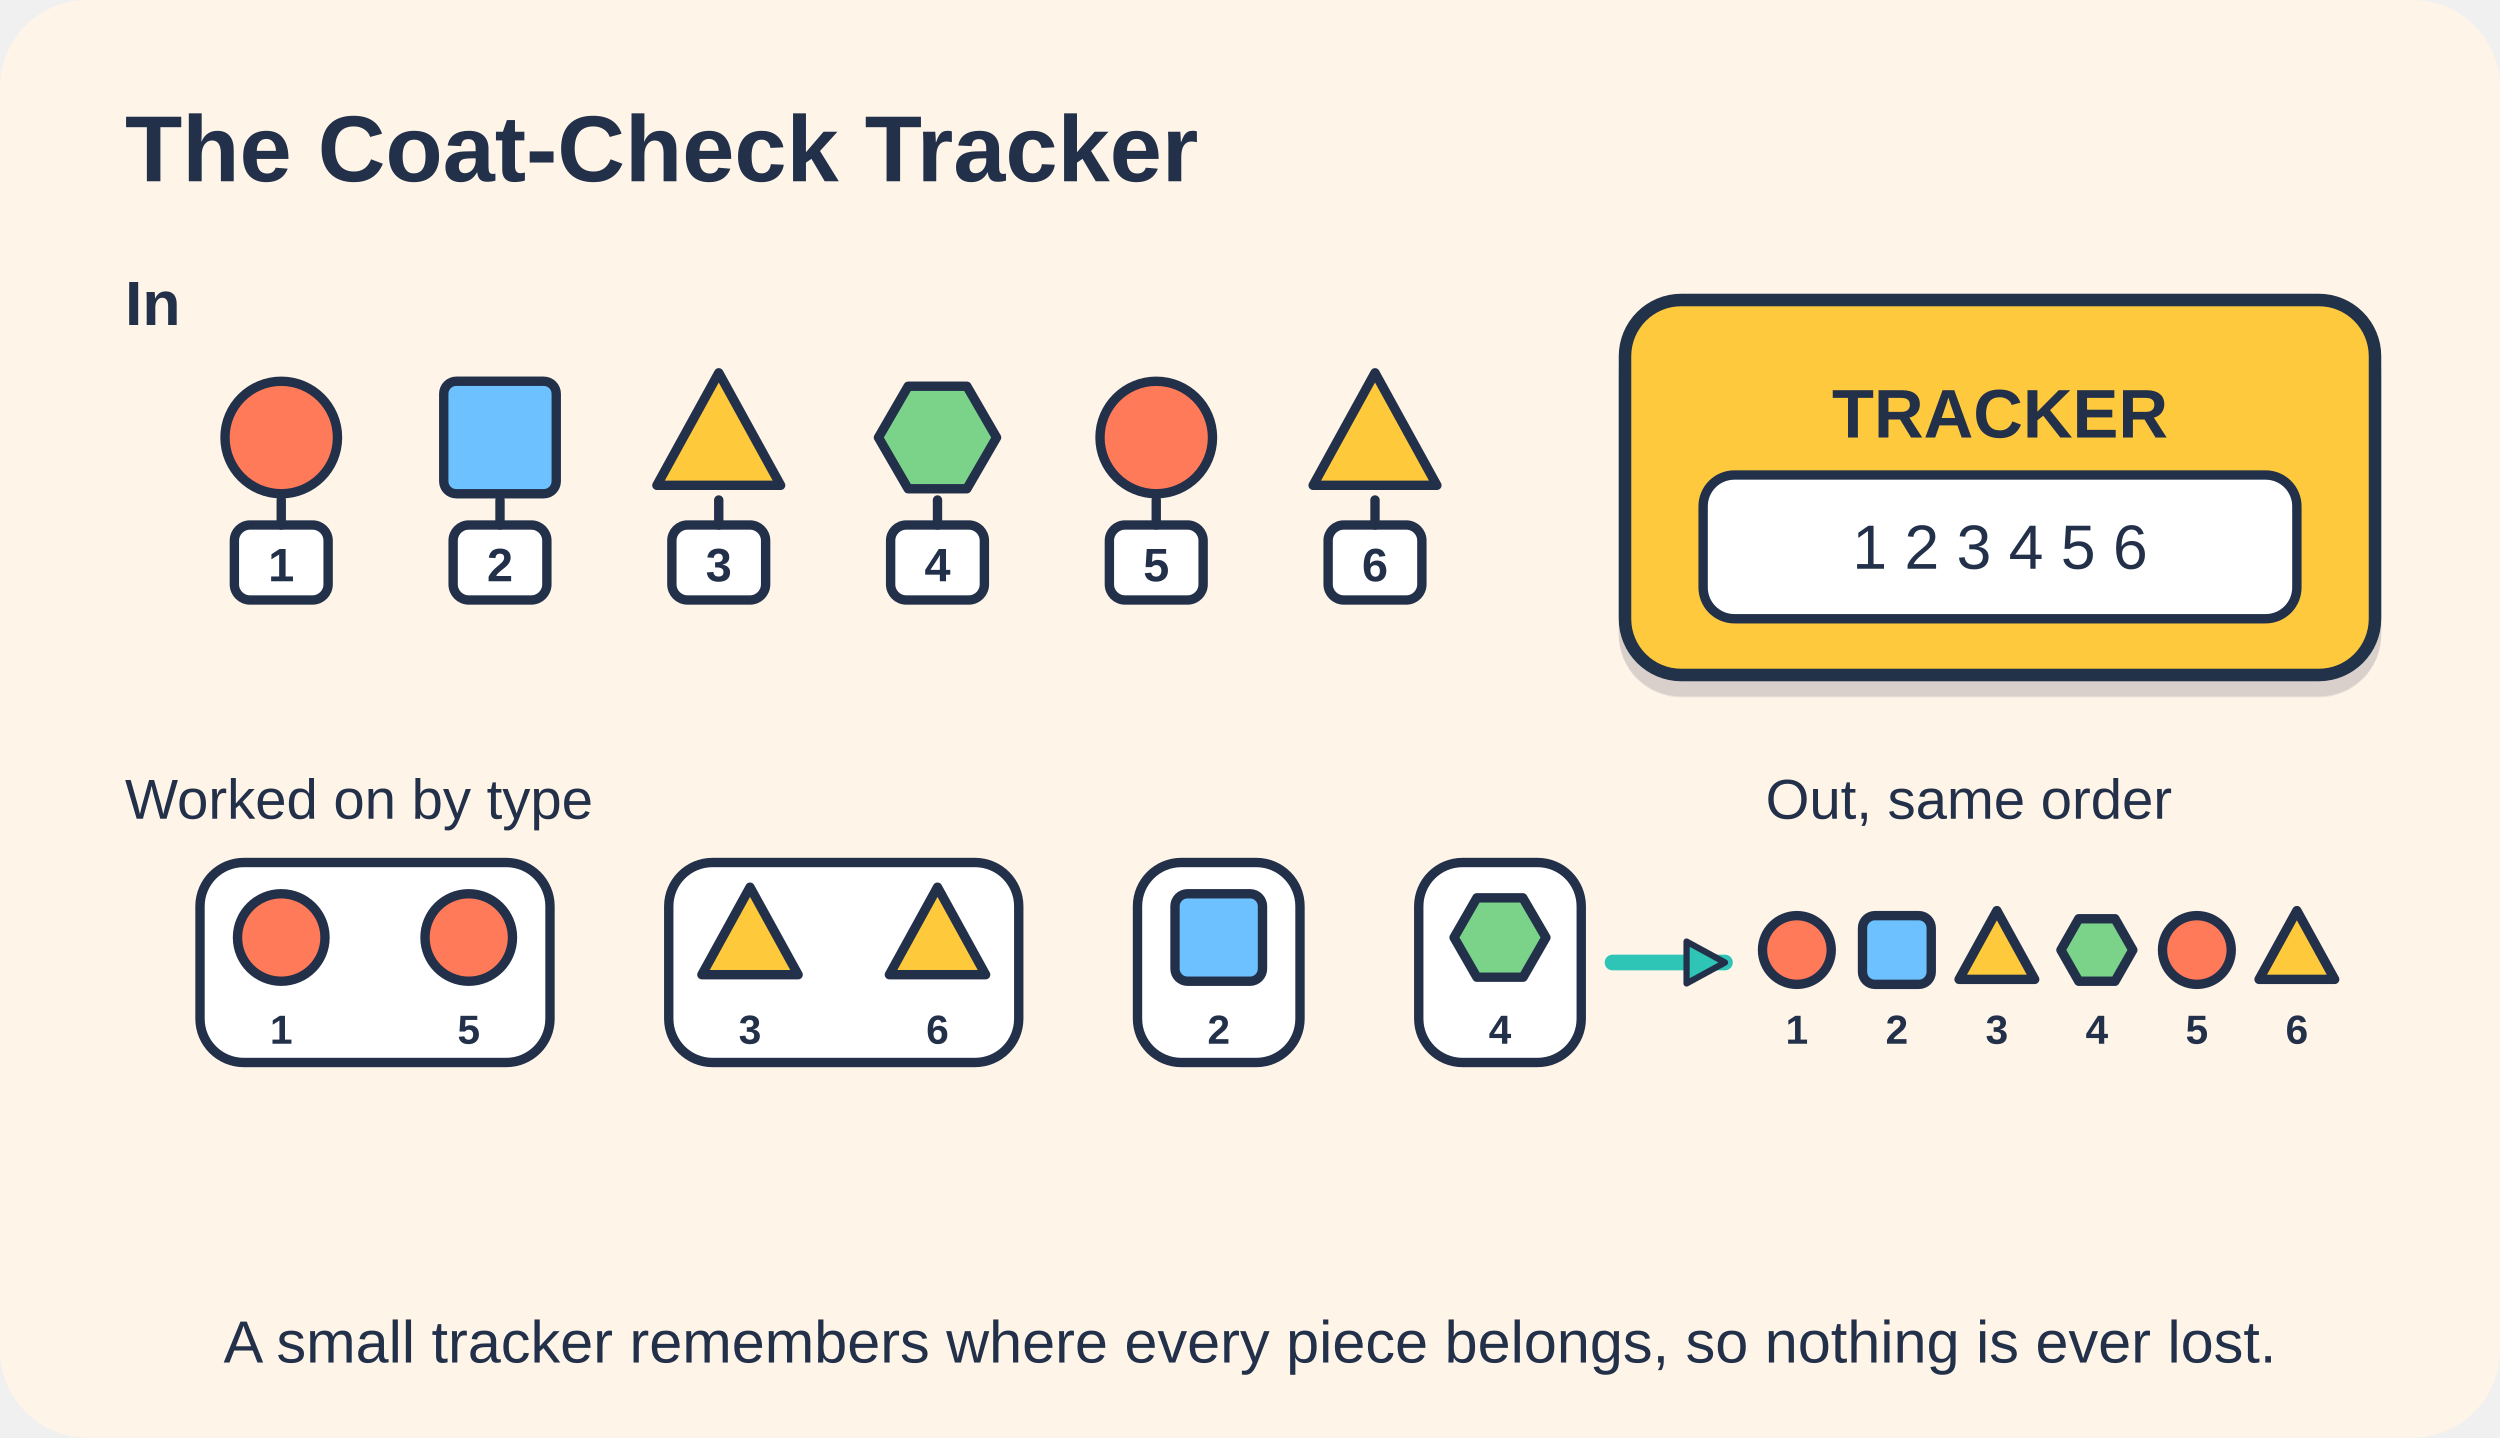
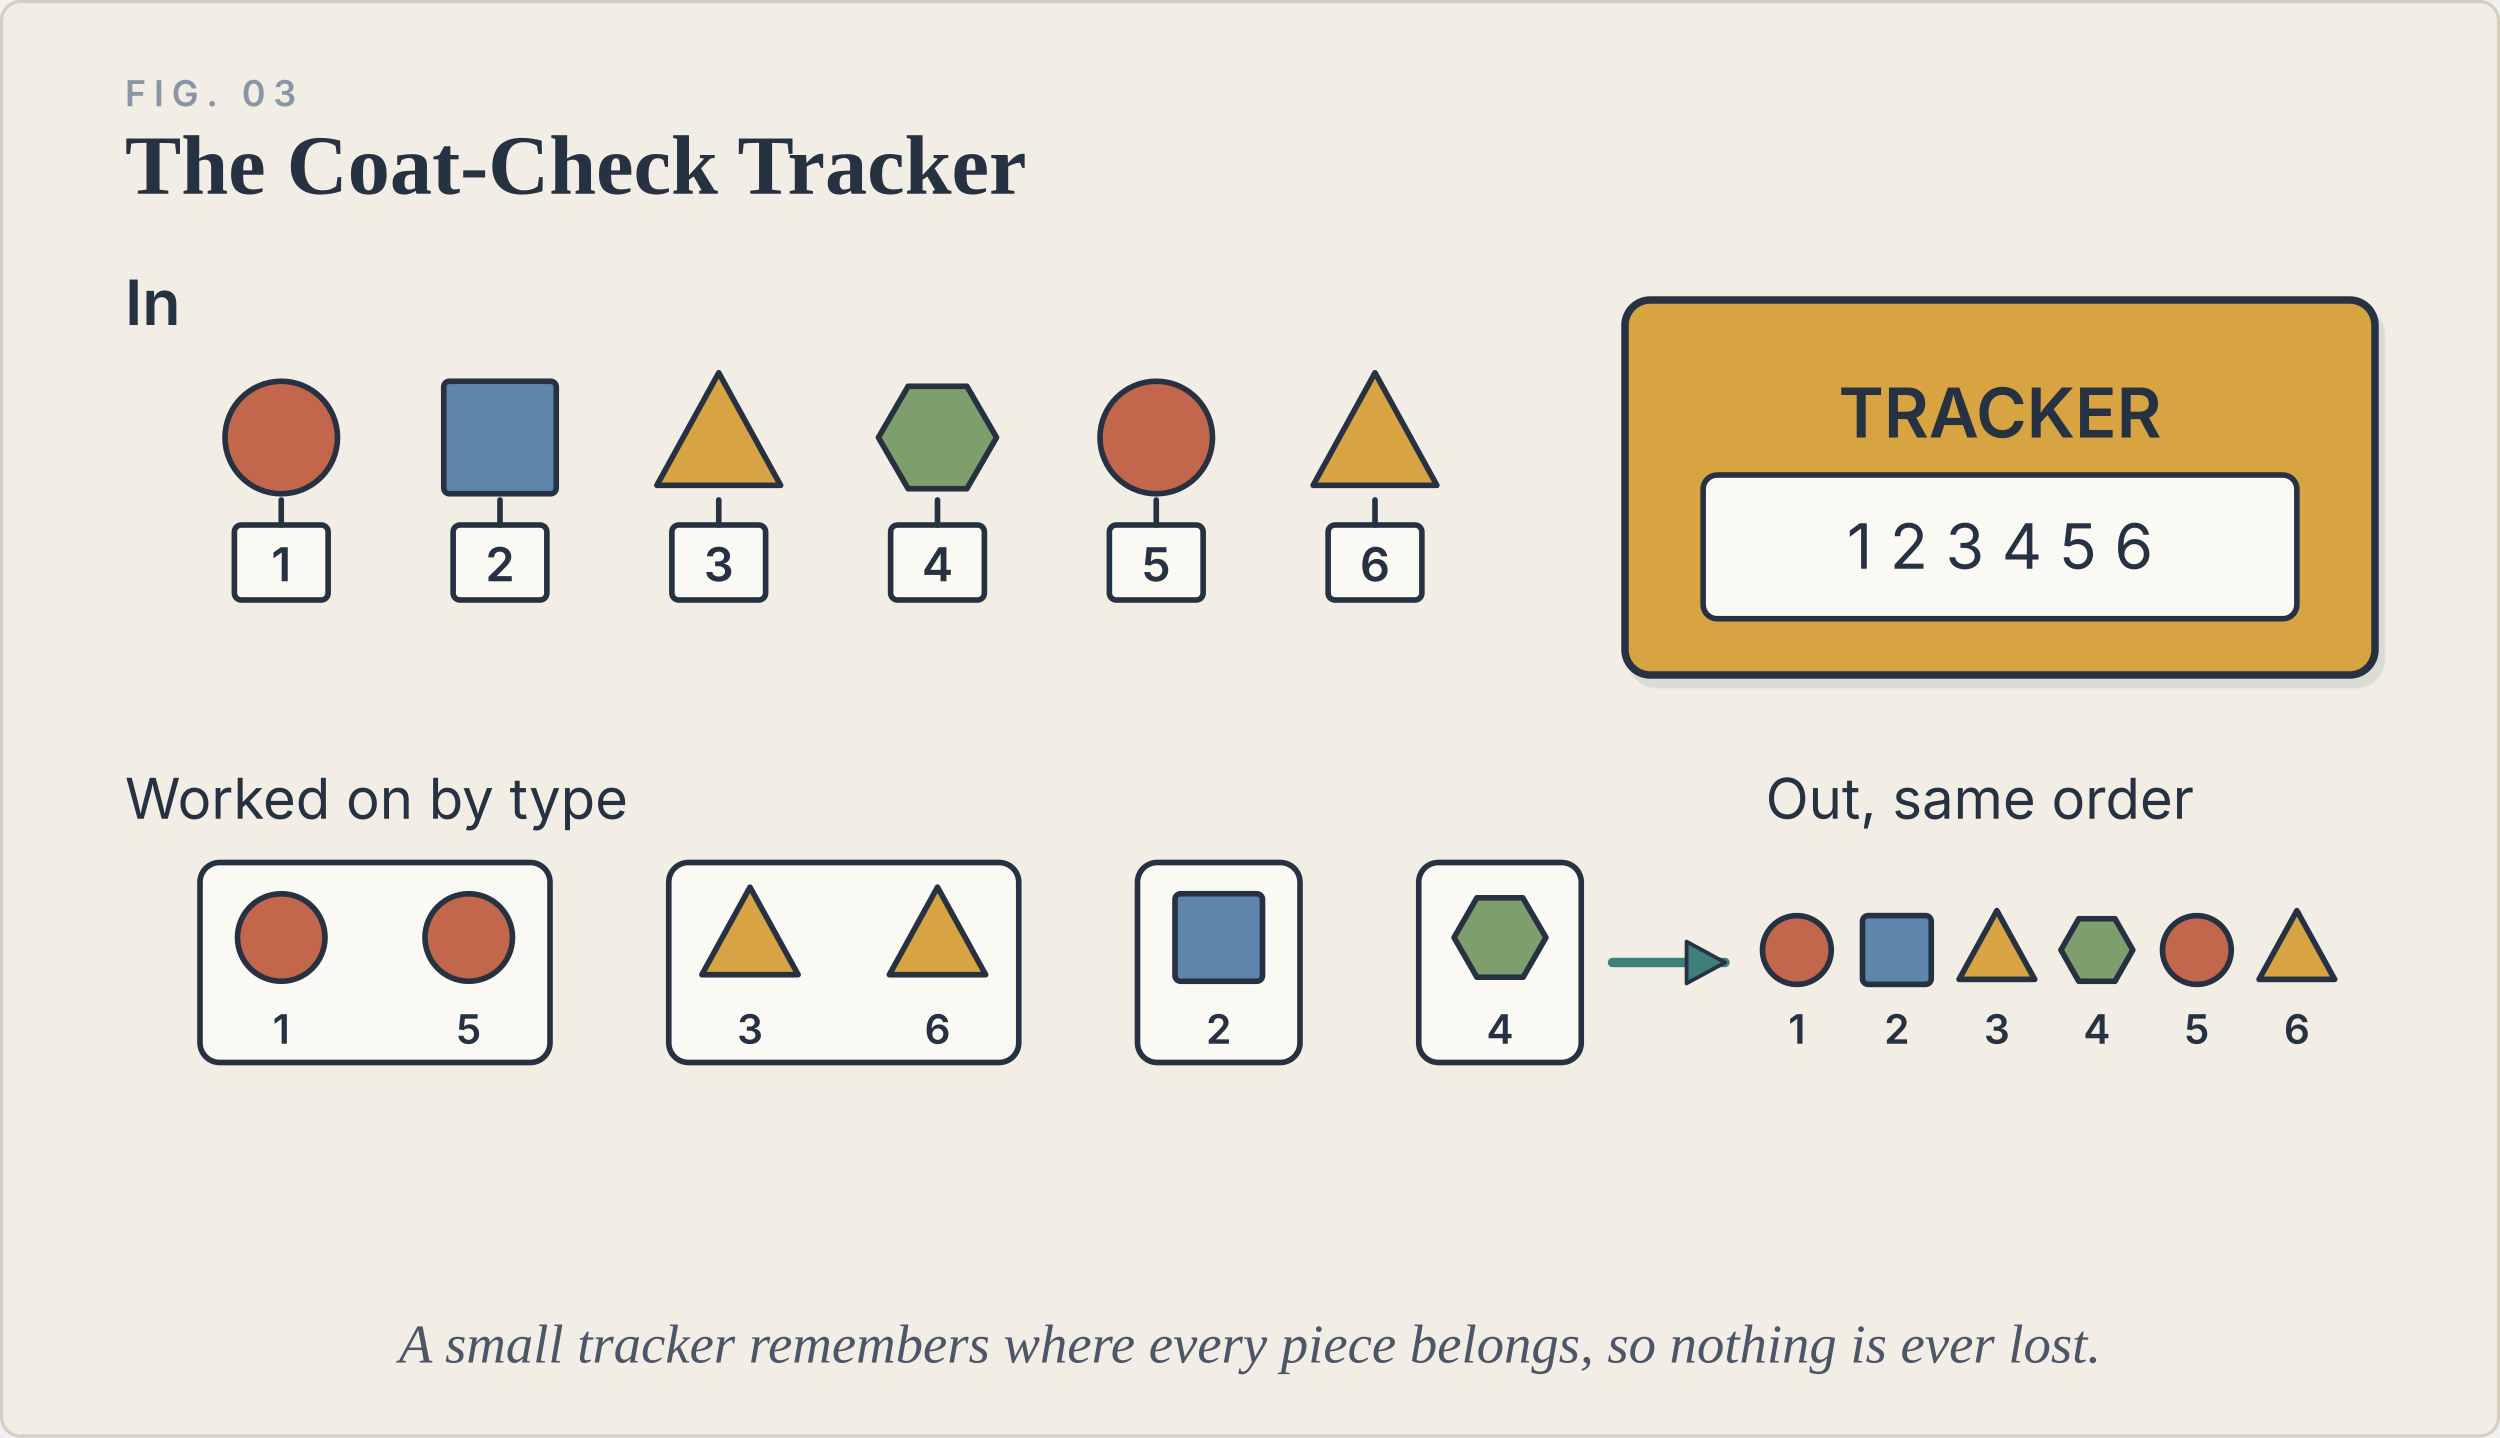
<svg xmlns="http://www.w3.org/2000/svg" viewBox="0 0 800 460" role="img" aria-label="The Coat-Check Tracker. A small tracker remembers where every piece belongs, so nothing is ever lost.">
  <defs>
    <filter id="soft" x="-10%" y="-10%" width="130%" height="140%">
-       <feDropShadow dx="0" dy="5" stdDeviation="0" flood-color="#22304A" flood-opacity="0.18" />
+       <feDropShadow dx="2" dy="3" stdDeviation="0" flood-color="#263142" flood-opacity="0.10" />
    </filter>
  </defs>
-   <rect x="0" y="0" width="800" height="460" rx="28" fill="#FFF4E8" />
-   <g stroke="#22304A" stroke-width="4" stroke-linejoin="round" stroke-linecap="round" font-family="'Trebuchet MS', 'Arial Rounded MT Bold', 'Segoe UI', Arial, sans-serif">
-     <text x="40" y="58" font-size="30" font-weight="700" fill="#22304A" stroke="none">The Coat-Check Tracker</text>
-     <text x="40" y="104" font-size="20" font-weight="700" fill="#22304A" stroke="none" text-anchor="start">In</text>
-     <circle cx="90" cy="140" r="18" fill="#FF7A59" stroke-width="3" />
-     <rect x="75" y="168" width="30" height="24" rx="5" fill="#FFFFFF" stroke-width="3" />
-     <text x="90" y="186" font-size="15" font-weight="700" fill="#22304A" stroke="none" text-anchor="middle">1</text>
-     <line x1="90" y1="160" x2="90" y2="168" stroke="#22304A" stroke-width="3" />
-     <rect x="142" y="122" width="36" height="36" rx="4" fill="#6EC1FF" stroke-width="3" />
-     <rect x="145" y="168" width="30" height="24" rx="5" fill="#FFFFFF" stroke-width="3" />
-     <text x="160" y="186" font-size="15" font-weight="700" fill="#22304A" stroke="none" text-anchor="middle">2</text>
-     <line x1="160" y1="160" x2="160" y2="168" stroke="#22304A" stroke-width="3" />
-     <polygon points="230.0,119.3 249.8,155.3 210.2,155.3" fill="#FFC93C" stroke-width="3" />
-     <rect x="215" y="168" width="30" height="24" rx="5" fill="#FFFFFF" stroke-width="3" />
-     <text x="230" y="186" font-size="15" font-weight="700" fill="#22304A" stroke="none" text-anchor="middle">3</text>
-     <line x1="230" y1="160" x2="230" y2="168" stroke="#22304A" stroke-width="3" />
-     <polygon points="318.9,140.0 309.4,156.4 290.6,156.4 281.1,140.0 290.6,123.6 309.4,123.6" fill="#7BD389" stroke-width="3" />
-     <rect x="285" y="168" width="30" height="24" rx="5" fill="#FFFFFF" stroke-width="3" />
-     <text x="300" y="186" font-size="15" font-weight="700" fill="#22304A" stroke="none" text-anchor="middle">4</text>
-     <line x1="300" y1="160" x2="300" y2="168" stroke="#22304A" stroke-width="3" />
-     <circle cx="370" cy="140" r="18" fill="#FF7A59" stroke-width="3" />
-     <rect x="355" y="168" width="30" height="24" rx="5" fill="#FFFFFF" stroke-width="3" />
-     <text x="370" y="186" font-size="15" font-weight="700" fill="#22304A" stroke="none" text-anchor="middle">5</text>
-     <line x1="370" y1="160" x2="370" y2="168" stroke="#22304A" stroke-width="3" />
-     <polygon points="440.0,119.3 459.8,155.3 420.2,155.3" fill="#FFC93C" stroke-width="3" />
-     <rect x="425" y="168" width="30" height="24" rx="5" fill="#FFFFFF" stroke-width="3" />
-     <text x="440" y="186" font-size="15" font-weight="700" fill="#22304A" stroke="none" text-anchor="middle">6</text>
-     <line x1="440" y1="160" x2="440" y2="168" stroke="#22304A" stroke-width="3" />
+   <rect x="0.5" y="0.5" width="799" height="459" rx="6" fill="#F2EEE5" stroke="#D6CFBF" stroke-width="1" />
+   <g stroke="#263142" stroke-width="2.4" stroke-linejoin="round" stroke-linecap="round" font-family="'Helvetica Neue', 'Segoe UI', Inter, Arial, sans-serif">
+     <text x="40" y="34" font-size="11.5" font-weight="600" letter-spacing="2.5" fill="#8A96A3" stroke="none">FIG. 03</text>
+     <text x="40" y="62" font-size="27" font-weight="700" fill="#263142" stroke="none" font-family="Georgia, Cambria, Caladea, 'Times New Roman', serif">The Coat-Check Tracker</text>
+     <text x="40" y="104" font-size="20" font-weight="600" fill="#263142" stroke="none" text-anchor="start">In</text>
+     <circle cx="90" cy="140" r="18" fill="#C2674B" stroke-width="1.80" />
+     <rect x="75" y="168" width="30" height="24" rx="2.2" fill="#FBF9F4" stroke-width="1.80" />
+     <text x="90" y="186" font-size="15" font-weight="600" fill="#263142" stroke="none" text-anchor="middle">1</text>
+     <line x1="90" y1="160" x2="90" y2="168" stroke="#263142" stroke-width="1.80" />
+     <rect x="142" y="122" width="36" height="36" rx="1.8" fill="#5E86AD" stroke-width="1.80" />
+     <rect x="145" y="168" width="30" height="24" rx="2.2" fill="#FBF9F4" stroke-width="1.80" />
+     <text x="160" y="186" font-size="15" font-weight="600" fill="#263142" stroke="none" text-anchor="middle">2</text>
+     <line x1="160" y1="160" x2="160" y2="168" stroke="#263142" stroke-width="1.80" />
+     <polygon points="230.0,119.3 249.8,155.3 210.2,155.3" fill="#D8A443" stroke-width="1.80" />
+     <rect x="215" y="168" width="30" height="24" rx="2.2" fill="#FBF9F4" stroke-width="1.80" />
+     <text x="230" y="186" font-size="15" font-weight="600" fill="#263142" stroke="none" text-anchor="middle">3</text>
+     <line x1="230" y1="160" x2="230" y2="168" stroke="#263142" stroke-width="1.80" />
+     <polygon points="318.9,140.0 309.4,156.4 290.6,156.4 281.1,140.0 290.6,123.6 309.4,123.6" fill="#7E9E6E" stroke-width="1.80" />
+     <rect x="285" y="168" width="30" height="24" rx="2.2" fill="#FBF9F4" stroke-width="1.80" />
+     <text x="300" y="186" font-size="15" font-weight="600" fill="#263142" stroke="none" text-anchor="middle">4</text>
+     <line x1="300" y1="160" x2="300" y2="168" stroke="#263142" stroke-width="1.80" />
+     <circle cx="370" cy="140" r="18" fill="#C2674B" stroke-width="1.80" />
+     <rect x="355" y="168" width="30" height="24" rx="2.2" fill="#FBF9F4" stroke-width="1.80" />
+     <text x="370" y="186" font-size="15" font-weight="600" fill="#263142" stroke="none" text-anchor="middle">5</text>
+     <line x1="370" y1="160" x2="370" y2="168" stroke="#263142" stroke-width="1.80" />
+     <polygon points="440.0,119.3 459.8,155.3 420.2,155.3" fill="#D8A443" stroke-width="1.80" />
+     <rect x="425" y="168" width="30" height="24" rx="2.2" fill="#FBF9F4" stroke-width="1.80" />
+     <text x="440" y="186" font-size="15" font-weight="600" fill="#263142" stroke="none" text-anchor="middle">6</text>
+     <line x1="440" y1="160" x2="440" y2="168" stroke="#263142" stroke-width="1.80" />
    <g filter="url(#soft)">
-       <rect x="520" y="96" width="240" height="120" rx="18" fill="#FFC93C" stroke-width="4" />
+       <rect x="520" y="96" width="240" height="120" rx="8.1" fill="#D8A443" stroke-width="2.40" />
    </g>
-     <text x="640" y="140" font-size="22" font-weight="700" fill="#22304A" stroke="none" text-anchor="middle">TRACKER</text>
-     <rect x="545" y="152" width="190" height="46" rx="10" fill="#FFFFFF" stroke-width="3" />
-     <text x="640" y="182" font-size="20" font-weight="400" fill="#22304A" stroke="none" text-anchor="middle">1 2 3 4 5 6</text>
-     <text x="40" y="262" font-size="18" font-weight="400" fill="#22304A" stroke="none" text-anchor="start">Worked on by type</text>
-     <rect x="64" y="276" width="112" height="64" rx="14" fill="#FFFFFF" stroke-width="3" />
-     <circle cx="90" cy="300" r="14" fill="#FF7A59" stroke-width="3" />
-     <text x="90" y="334" font-size="13" font-weight="700" fill="#22304A" stroke="none" text-anchor="middle">1</text>
-     <circle cx="150" cy="300" r="14" fill="#FF7A59" stroke-width="3" />
-     <text x="150" y="334" font-size="13" font-weight="700" fill="#22304A" stroke="none" text-anchor="middle">5</text>
-     <rect x="214" y="276" width="112" height="64" rx="14" fill="#FFFFFF" stroke-width="3" />
-     <polygon points="240.0,283.9 255.4,311.9 224.6,311.9" fill="#FFC93C" stroke-width="3" />
-     <text x="240" y="334" font-size="13" font-weight="700" fill="#22304A" stroke="none" text-anchor="middle">3</text>
-     <polygon points="300.0,283.9 315.4,311.9 284.6,311.9" fill="#FFC93C" stroke-width="3" />
-     <text x="300" y="334" font-size="13" font-weight="700" fill="#22304A" stroke="none" text-anchor="middle">6</text>
-     <rect x="364" y="276" width="52" height="64" rx="14" fill="#FFFFFF" stroke-width="3" />
-     <rect x="376" y="286" width="28" height="28" rx="4" fill="#6EC1FF" stroke-width="3" />
-     <text x="390" y="334" font-size="13" font-weight="700" fill="#22304A" stroke="none" text-anchor="middle">2</text>
-     <rect x="454" y="276" width="52" height="64" rx="14" fill="#FFFFFF" stroke-width="3" />
-     <polygon points="494.7,300.0 487.4,312.7 472.6,312.7 465.3,300.0 472.6,287.3 487.3,287.3" fill="#7BD389" stroke-width="3" />
-     <text x="480" y="334" font-size="13" font-weight="700" fill="#22304A" stroke="none" text-anchor="middle">4</text>
-     <text x="565" y="262" font-size="18" font-weight="400" fill="#22304A" stroke="none" text-anchor="start">Out, same order</text>
-     <circle cx="575" cy="304" r="11" fill="#FF7A59" stroke-width="3" />
-     <text x="575" y="334" font-size="13" font-weight="700" fill="#22304A" stroke="none" text-anchor="middle">1</text>
-     <rect x="596" y="293" width="22" height="22" rx="4" fill="#6EC1FF" stroke-width="3" />
-     <text x="607" y="334" font-size="13" font-weight="700" fill="#22304A" stroke="none" text-anchor="middle">2</text>
-     <polygon points="639.0,291.4 651.1,313.4 626.9,313.4" fill="#FFC93C" stroke-width="3" />
-     <text x="639" y="334" font-size="13" font-weight="700" fill="#22304A" stroke="none" text-anchor="middle">3</text>
-     <polygon points="682.5,304.0 676.8,314.0 665.2,314.0 659.5,304.0 665.2,294.0 676.8,294.0" fill="#7BD389" stroke-width="3" />
-     <text x="671" y="334" font-size="13" font-weight="700" fill="#22304A" stroke="none" text-anchor="middle">4</text>
-     <circle cx="703" cy="304" r="11" fill="#FF7A59" stroke-width="3" />
-     <text x="703" y="334" font-size="13" font-weight="700" fill="#22304A" stroke="none" text-anchor="middle">5</text>
-     <polygon points="735.0,291.4 747.1,313.4 722.9,313.4" fill="#FFC93C" stroke-width="3" />
-     <text x="735" y="334" font-size="13" font-weight="700" fill="#22304A" stroke="none" text-anchor="middle">6</text>
-     <line x1="516" y1="308" x2="552" y2="308" stroke="#2EC4B6" stroke-width="5" />
-     <polygon points="552.0,308.0 539.7,314.7 539.7,301.3" fill="#2EC4B6" stroke-width="2" />
-     <text x="400.0" y="436" font-size="19" fill="#22304A" stroke="none" text-anchor="middle">A small tracker remembers where every piece belongs, so nothing is ever lost.</text>
+     <text x="640" y="140" font-size="22" font-weight="600" fill="#263142" stroke="none" text-anchor="middle">TRACKER</text>
+     <rect x="545" y="152" width="190" height="46" rx="4.5" fill="#FBF9F4" stroke-width="1.80" />
+     <text x="640" y="182" font-size="20" font-weight="400" fill="#263142" stroke="none" text-anchor="middle">1 2 3 4 5 6</text>
+     <text x="40" y="262" font-size="18" font-weight="400" fill="#263142" stroke="none" text-anchor="start">Worked on by type</text>
+     <rect x="64" y="276" width="112" height="64" rx="6.3" fill="#FBF9F4" stroke-width="1.80" />
+     <circle cx="90" cy="300" r="14" fill="#C2674B" stroke-width="1.80" />
+     <text x="90" y="334" font-size="13" font-weight="600" fill="#263142" stroke="none" text-anchor="middle">1</text>
+     <circle cx="150" cy="300" r="14" fill="#C2674B" stroke-width="1.80" />
+     <text x="150" y="334" font-size="13" font-weight="600" fill="#263142" stroke="none" text-anchor="middle">5</text>
+     <rect x="214" y="276" width="112" height="64" rx="6.3" fill="#FBF9F4" stroke-width="1.80" />
+     <polygon points="240.0,283.9 255.4,311.9 224.6,311.9" fill="#D8A443" stroke-width="1.80" />
+     <text x="240" y="334" font-size="13" font-weight="600" fill="#263142" stroke="none" text-anchor="middle">3</text>
+     <polygon points="300.0,283.9 315.4,311.9 284.6,311.9" fill="#D8A443" stroke-width="1.80" />
+     <text x="300" y="334" font-size="13" font-weight="600" fill="#263142" stroke="none" text-anchor="middle">6</text>
+     <rect x="364" y="276" width="52" height="64" rx="6.3" fill="#FBF9F4" stroke-width="1.80" />
+     <rect x="376" y="286" width="28" height="28" rx="1.8" fill="#5E86AD" stroke-width="1.80" />
+     <text x="390" y="334" font-size="13" font-weight="600" fill="#263142" stroke="none" text-anchor="middle">2</text>
+     <rect x="454" y="276" width="52" height="64" rx="6.3" fill="#FBF9F4" stroke-width="1.80" />
+     <polygon points="494.7,300.0 487.4,312.7 472.6,312.7 465.3,300.0 472.6,287.3 487.3,287.3" fill="#7E9E6E" stroke-width="1.80" />
+     <text x="480" y="334" font-size="13" font-weight="600" fill="#263142" stroke="none" text-anchor="middle">4</text>
+     <text x="565" y="262" font-size="18" font-weight="400" fill="#263142" stroke="none" text-anchor="start">Out, same order</text>
+     <circle cx="575" cy="304" r="11" fill="#C2674B" stroke-width="1.80" />
+     <text x="575" y="334" font-size="13" font-weight="600" fill="#263142" stroke="none" text-anchor="middle">1</text>
+     <rect x="596" y="293" width="22" height="22" rx="1.8" fill="#5E86AD" stroke-width="1.80" />
+     <text x="607" y="334" font-size="13" font-weight="600" fill="#263142" stroke="none" text-anchor="middle">2</text>
+     <polygon points="639.0,291.4 651.1,313.4 626.9,313.4" fill="#D8A443" stroke-width="1.80" />
+     <text x="639" y="334" font-size="13" font-weight="600" fill="#263142" stroke="none" text-anchor="middle">3</text>
+     <polygon points="682.5,304.0 676.8,314.0 665.2,314.0 659.5,304.0 665.2,294.0 676.8,294.0" fill="#7E9E6E" stroke-width="1.80" />
+     <text x="671" y="334" font-size="13" font-weight="600" fill="#263142" stroke="none" text-anchor="middle">4</text>
+     <circle cx="703" cy="304" r="11" fill="#C2674B" stroke-width="1.80" />
+     <text x="703" y="334" font-size="13" font-weight="600" fill="#263142" stroke="none" text-anchor="middle">5</text>
+     <polygon points="735.0,291.4 747.1,313.4 722.9,313.4" fill="#D8A443" stroke-width="1.80" />
+     <text x="735" y="334" font-size="13" font-weight="600" fill="#263142" stroke="none" text-anchor="middle">6</text>
+     <line x1="516" y1="308" x2="552" y2="308" stroke="#3E7F7A" stroke-width="3.00" />
+     <polygon points="552.0,308.0 539.7,314.7 539.7,301.3" fill="#3E7F7A" stroke-width="1.20" />
+     <text x="400.0" y="436" font-size="17.5" font-style="italic" fill="#4C5668" stroke="none" text-anchor="middle" font-family="Georgia, Cambria, Caladea, 'Times New Roman', serif">A small tracker remembers where every piece belongs, so nothing is ever lost.</text>
  </g>
</svg>
